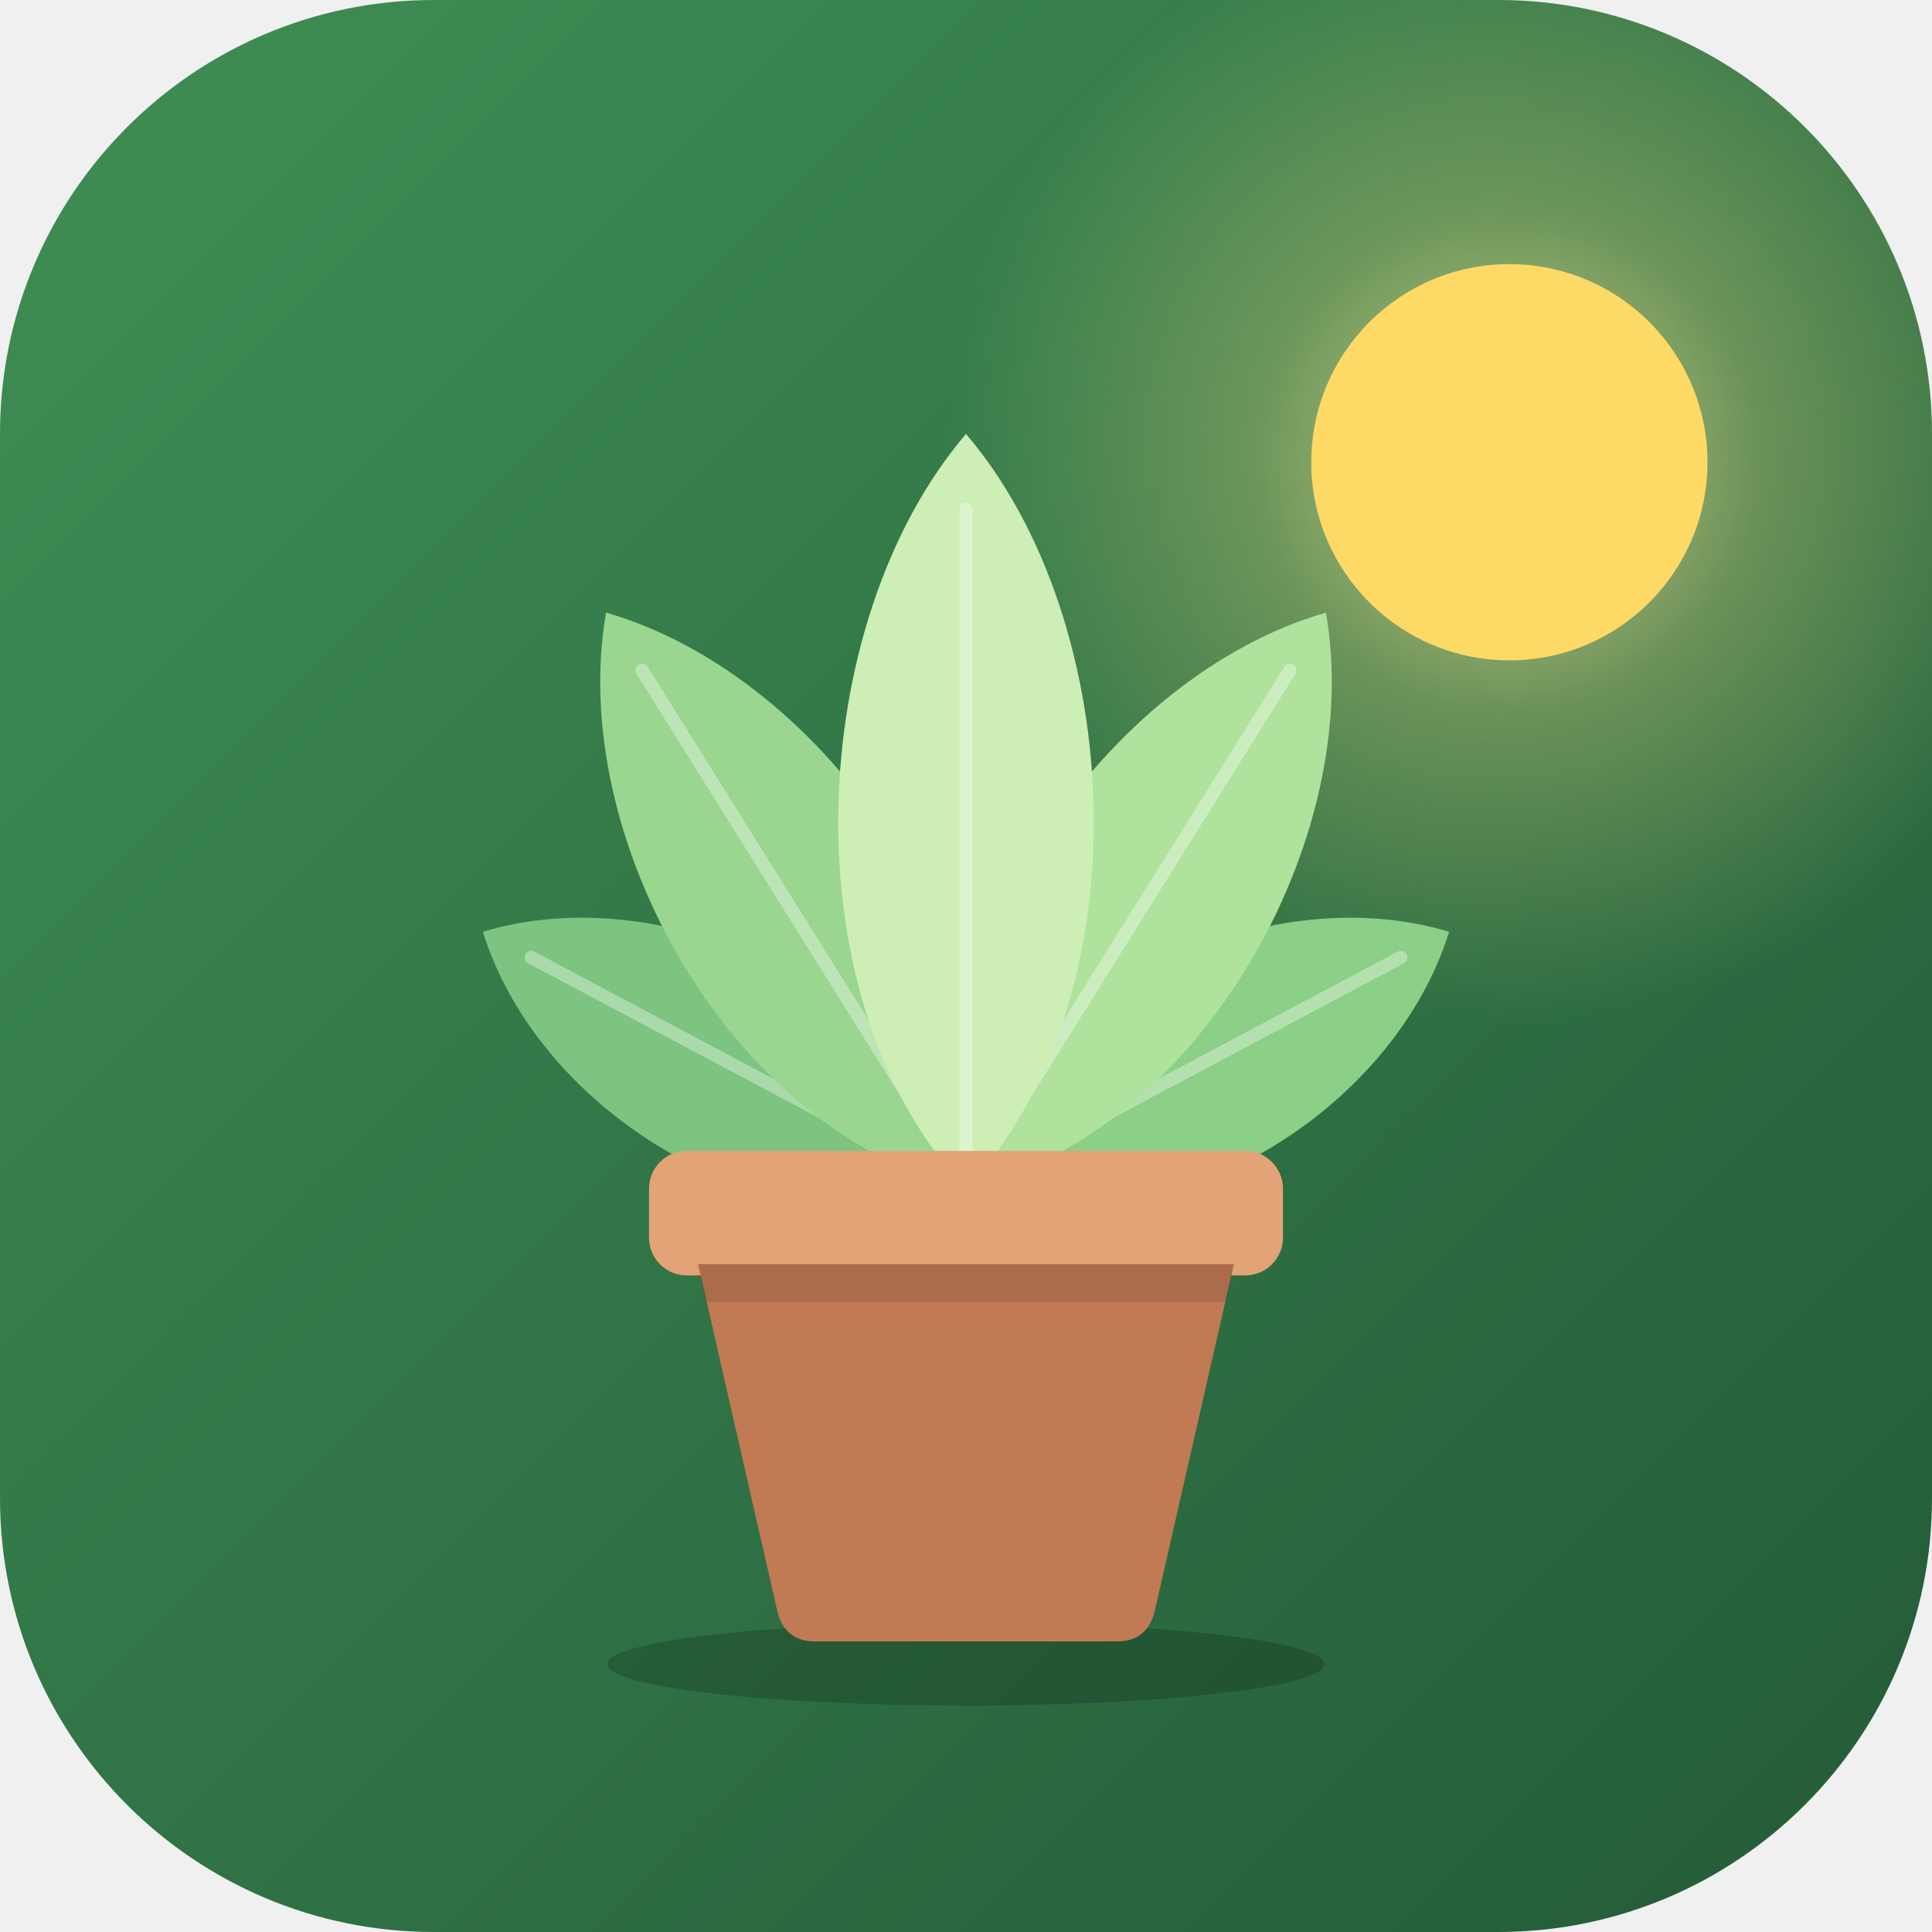
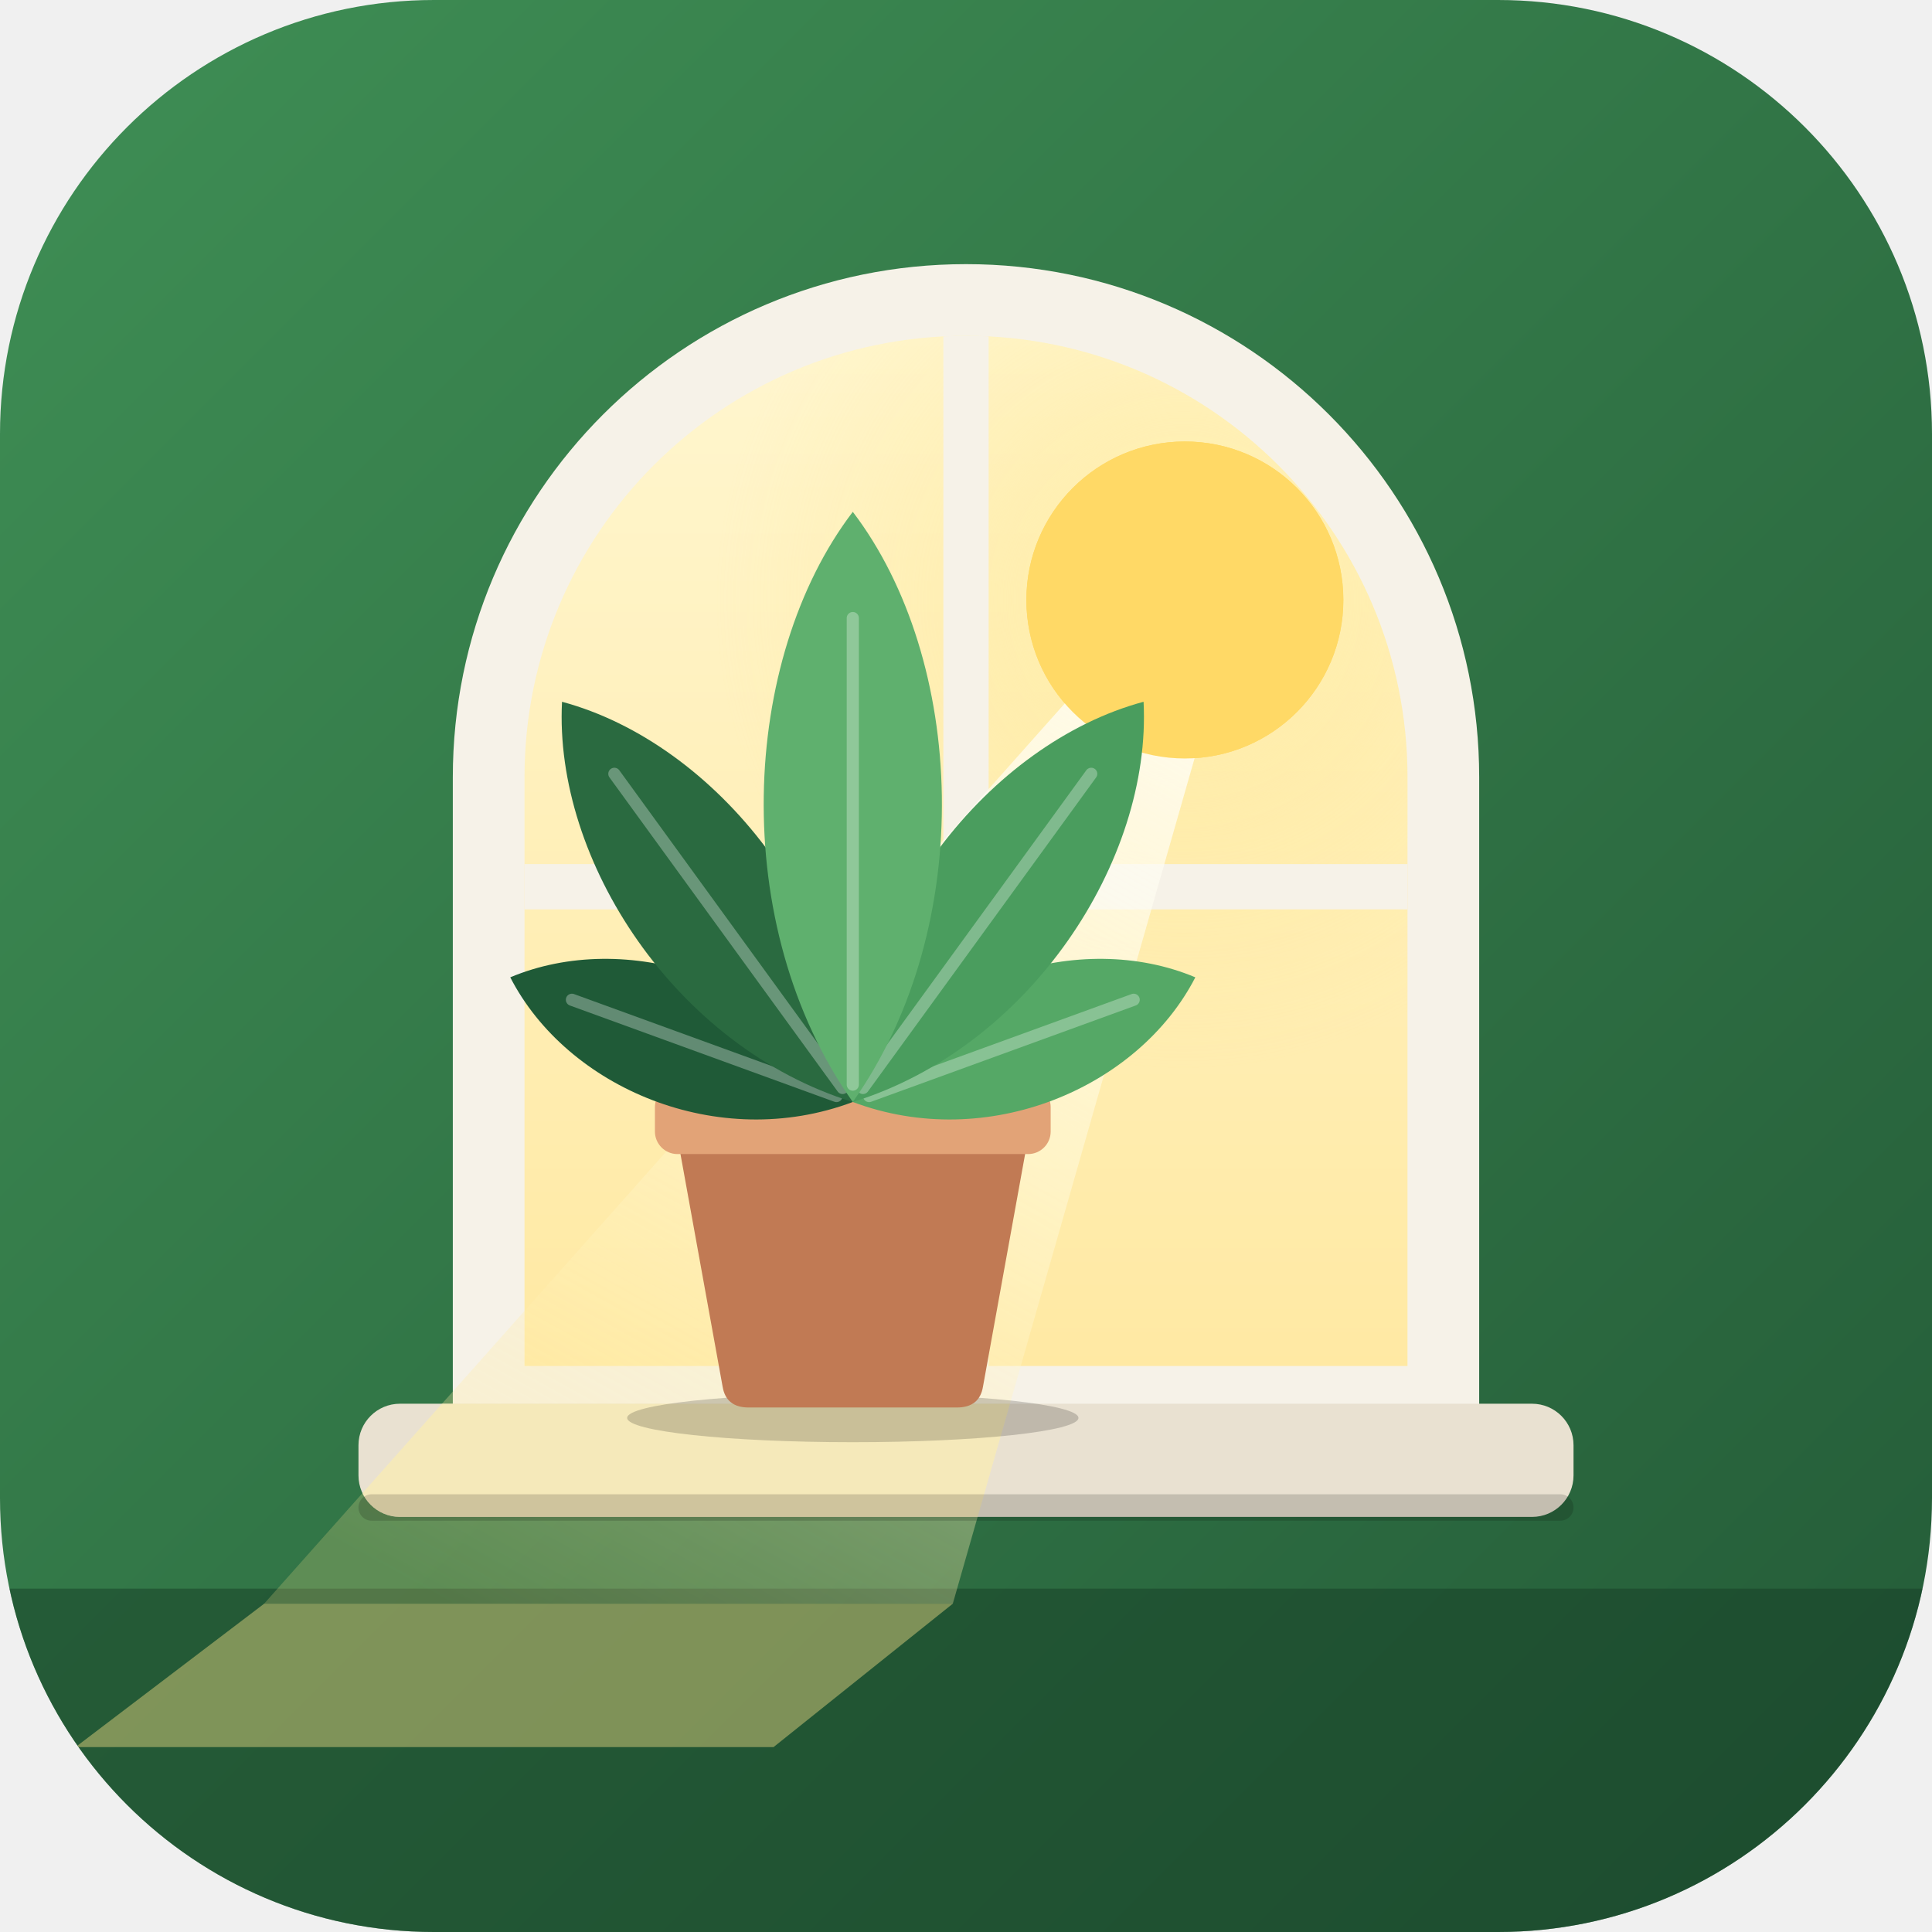
<svg xmlns="http://www.w3.org/2000/svg" viewBox="0 0 1024 1024">
  <clipPath id="r">
    <rect width="1024" height="1024" rx="230" />
  </clipPath>
  <g clip-path="url(#r)">
    <defs>
      <linearGradient id="g" x1="0" y1="0" x2="1" y2="1">
        <stop offset="0" stop-color="#3f8f55" />
        <stop offset="1" stop-color="#235a37" />
      </linearGradient>
+       <radialGradient id="glow">
+         <stop offset="0" stop-color="#fff3b8" stop-opacity="0.85" />
+         <stop offset="0.5" stop-color="#ffe58a" stop-opacity="0.28" />
+         <stop offset="1" stop-color="#ffe58a" stop-opacity="0" />
+       </radialGradient>
+       <linearGradient id="warm" x1="0" y1="0" x2="0" y2="1">
+         <stop offset="0" stop-color="#fff6cf" />
+         <stop offset="1" stop-color="#ffe9a3" />
+       </linearGradient>
+       <linearGradient id="beam" gradientUnits="userSpaceOnUse" x1="640" y1="340" x2="330" y2="900">
+         <stop offset="0" stop-color="#ffffff" stop-opacity="0.85" />
+         <stop offset="0.45" stop-color="#fffbe0" stop-opacity="0.5" />
+         <stop offset="1" stop-color="#ffe58a" stop-opacity="0.22" />
+       </linearGradient>
    </defs>
    <rect width="1024" height="1024" fill="url(#g)" />
    <g transform="translate(512 512) scale(1) translate(-512 -512)">
-       <defs>
-         <radialGradient id="glow">
-           <stop offset="0" stop-color="#fff3b8" stop-opacity="0.75" />
-           <stop offset="0.45" stop-color="#ffe58a" stop-opacity="0.28" />
-           <stop offset="1" stop-color="#ffe58a" stop-opacity="0" />
-         </radialGradient>
-       </defs>
-       <circle cx="800" cy="245" r="300" fill="url(#glow)" />
-       <circle cx="800" cy="245" r="105" fill="#ffd966" />
-       <g transform="translate(0 -30)">
-         <ellipse cx="512" cy="912" rx="190" ry="22" fill="#000000" fill-opacity="0.18" />
-         <g transform="translate(512 660) rotate(-62)">
-           <path d="M0 0 C 80 -72.5 72 -217.5 0 -290 C -72 -217.5 -80 -72.5 0 0 Z" fill="#7cc47f" />
-           <path d="M0 -10 L0 -261" stroke="#ffffff" stroke-opacity="0.35" stroke-width="7" stroke-linecap="round" />
+       <clipPath id="glass">
+         <path d="M278 724V412A234 234 0 0 1 746 412V724Z" />
+       </clipPath>
+       <clipPath id="sill">
+         <rect x="190" y="744" width="644" height="60" rx="22" />
+       </clipPath>
+       <rect x="0" y="842" width="1024" height="182" fill="#173f27" fill-opacity="0.5" />
+       <polygon points="140,850 505,850 410,926 40,926" fill="#ffe58a" fill-opacity="0.42" />
+       <path d="M240 764V412A272 272 0 0 1 784 412V764Z" fill="#f6f2e8" />
+       <path d="M278 724V412A234 234 0 0 1 746 412V724Z" fill="url(#warm)" />
+       <g clip-path="url(#glass)">
+         <circle cx="628" cy="318" r="250" fill="url(#glow)" />
+         <circle cx="628" cy="318" r="84" fill="#ffd966" />
+         <path d="M512 150V724M278 470H746" stroke="#f6f2e8" stroke-width="24" />
+       </g>
+       <polygon points="606,326 652,336 505,850 140,850" fill="url(#beam)" />
+       <g clip-path="url(#glass)">
+         <circle cx="628" cy="318" r="84" fill="#ffd966" />
+       </g>
+       <rect x="190" y="744" width="644" height="60" rx="22" fill="#e9e1d1" />
+       <g clip-path="url(#sill)">
+         <polygon points="606,326 652,336 505,850 140,850" fill="#fff0a8" fill-opacity="0.55" />
+       </g>
+       <rect x="190" y="792" width="644" height="14" rx="7" fill="#000" fill-opacity="0.16" />
+       <g transform="translate(452 746) scale(0.92)">
+         <ellipse cx="0" cy="6" rx="130" ry="14" fill="#000" fill-opacity="0.18" />
+         <path d="M-100 -150 L100 -150 L75 -12 Q73 0 60 0 L-60 0 Q-73 0 -75 -12 Z" fill="#c17a54" />
+         <rect x="-114" y="-186" width="228" height="40" rx="13" fill="#e2a377" />
+         <g transform="translate(0 -176)">
+           <g transform="rotate(-70)">
+             <path d="M0 0 C54 -63 48.6 -157.5 0 -210 C-48.6 -157.5 -54 -63 0 0 Z" fill="#1f5a37" />
+             <path d="M0 -10 L0 -172.2" stroke="#fff" stroke-opacity="0.3" stroke-width="7" stroke-linecap="round" />
+           </g>
+           <g transform="rotate(70)">
+             <path d="M0 0 C54 -63 48.6 -157.5 0 -210 C-48.6 -157.5 -54 -63 0 0 Z" fill="#55a866" />
+             <path d="M0 -10 L0 -172.2" stroke="#fff" stroke-opacity="0.3" stroke-width="7" stroke-linecap="round" />
+           </g>
+           <g transform="rotate(-36)">
+             <path d="M0 0 C64 -85.5 57.6 -213.75 0 -285 C-57.6 -213.75 -64 -85.5 0 0 Z" fill="#2a6a40" />
+             <path d="M0 -10 L0 -233.7" stroke="#fff" stroke-opacity="0.3" stroke-width="7" stroke-linecap="round" />
+           </g>
+           <g transform="rotate(36)">
+             <path d="M0 0 C64 -85.5 57.6 -213.75 0 -285 C-57.6 -213.75 -64 -85.5 0 0 Z" fill="#4a9d5e" />
+             <path d="M0 -10 L0 -233.7" stroke="#fff" stroke-opacity="0.3" stroke-width="7" stroke-linecap="round" />
+           </g>
+           <g transform="rotate(0)">
+             <path d="M0 0 C72 -102 64.8 -255 0 -340 C-64.8 -255 -72 -102 0 0 Z" fill="#5fb06e" />
+             <path d="M0 -10 L0 -278.8" stroke="#fff" stroke-opacity="0.3" stroke-width="7" stroke-linecap="round" />
+           </g>
        </g>
-         <g transform="translate(512 660) rotate(62)">
-           <path d="M0 0 C 80 -72.5 72 -217.5 0 -290 C -72 -217.5 -80 -72.5 0 0 Z" fill="#8ccf86" />
-           <path d="M0 -10 L0 -261" stroke="#ffffff" stroke-opacity="0.35" stroke-width="7" stroke-linecap="round" />
-         </g>
-         <g transform="translate(512 660) rotate(-32)">
-           <path d="M0 0 C 90 -90 81 -270 0 -360 C -81 -270 -90 -90 0 0 Z" fill="#9ad68f" />
-           <path d="M0 -10 L0 -324" stroke="#ffffff" stroke-opacity="0.35" stroke-width="7" stroke-linecap="round" />
-         </g>
-         <g transform="translate(512 660) rotate(32)">
-           <path d="M0 0 C 90 -90 81 -270 0 -360 C -81 -270 -90 -90 0 0 Z" fill="#aee29d" />
-           <path d="M0 -10 L0 -324" stroke="#ffffff" stroke-opacity="0.35" stroke-width="7" stroke-linecap="round" />
-         </g>
-         <g transform="translate(512 660) rotate(0)">
-           <path d="M0 0 C 95 -100 85.5 -300 0 -400 C -85.5 -300 -95 -100 0 0 Z" fill="#cdeeb5" />
-           <path d="M0 -10 L0 -360" stroke="#ffffff" stroke-opacity="0.35" stroke-width="7" stroke-linecap="round" />
-         </g>
-         <rect x="344" y="640" width="336" height="66" rx="20" fill="#e2a377" />
-         <path d="M370 700 L654 700 L612 884 Q608 900 592 900 L432 900 Q416 900 412 884 Z" fill="#c17a54" />
-         <path d="M370 700 L654 700 L650 720 L374 720 Z" fill="#000000" fill-opacity="0.12" />
      </g>
    </g>
  </g>
</svg>
